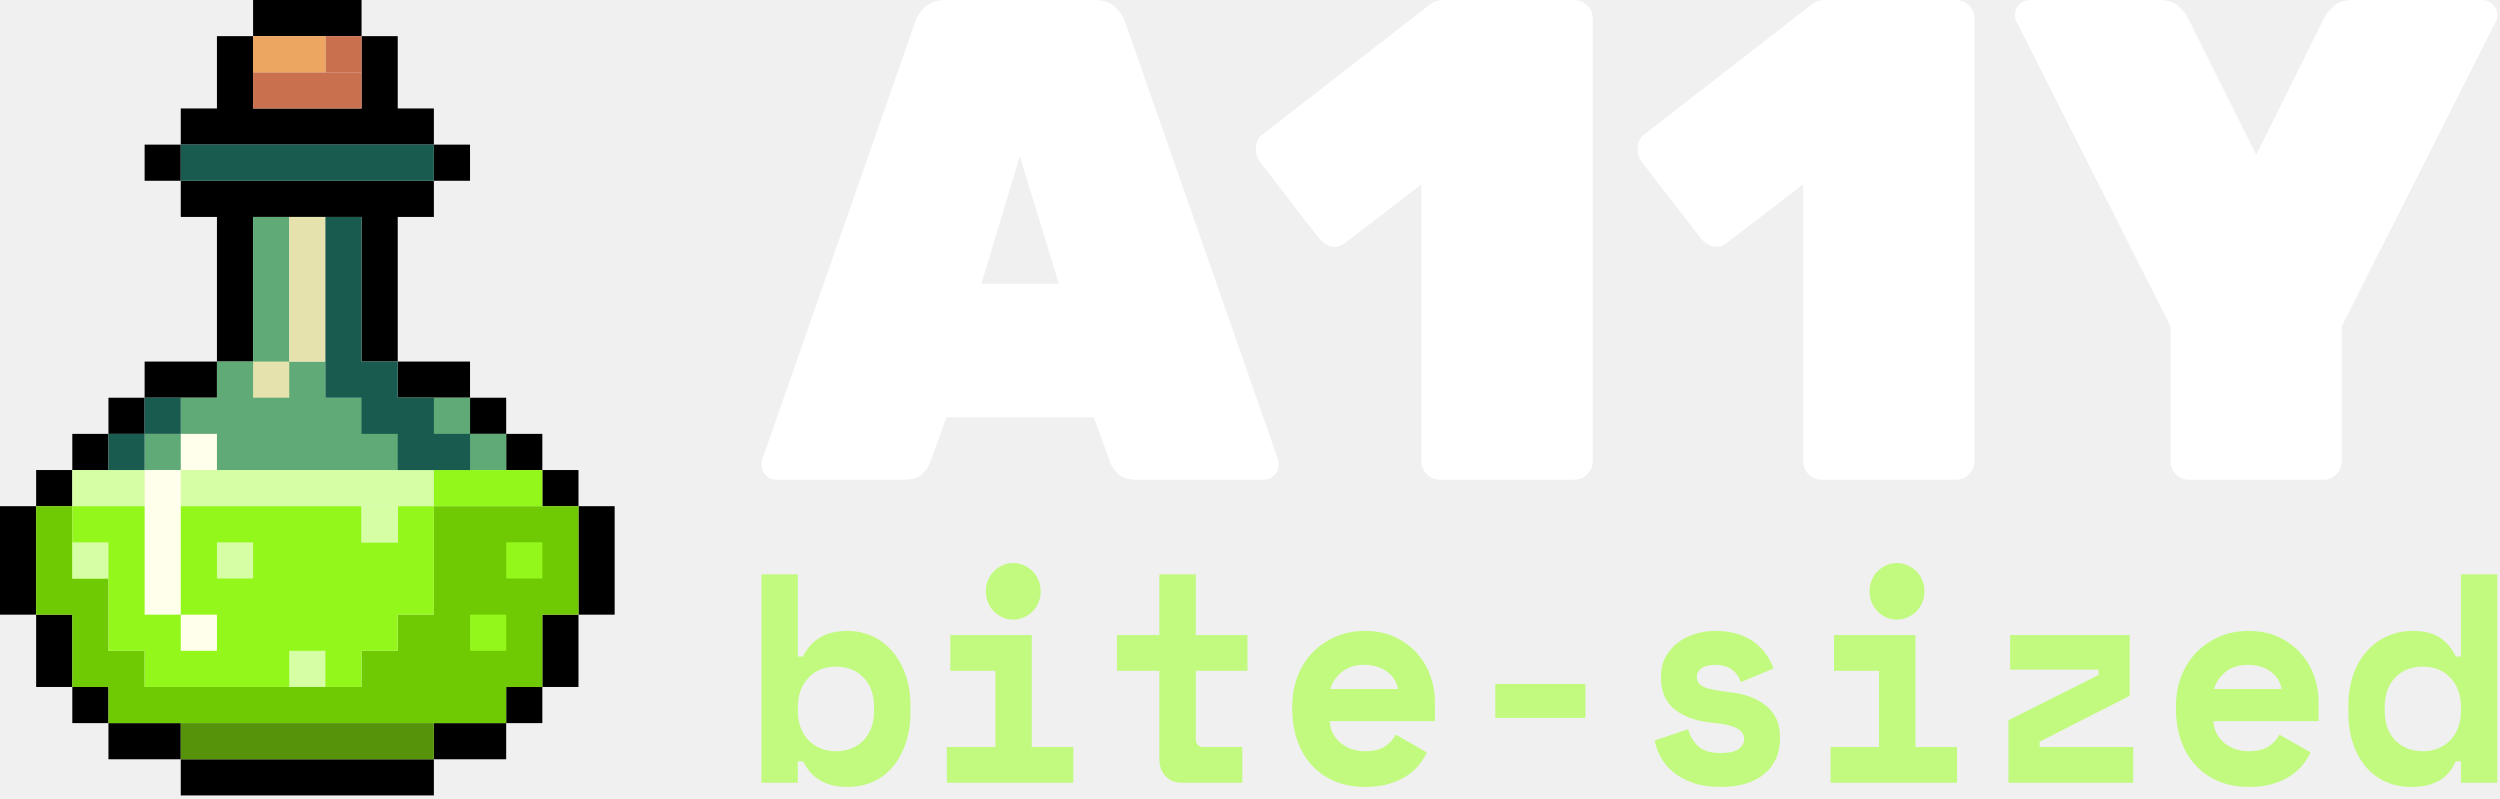
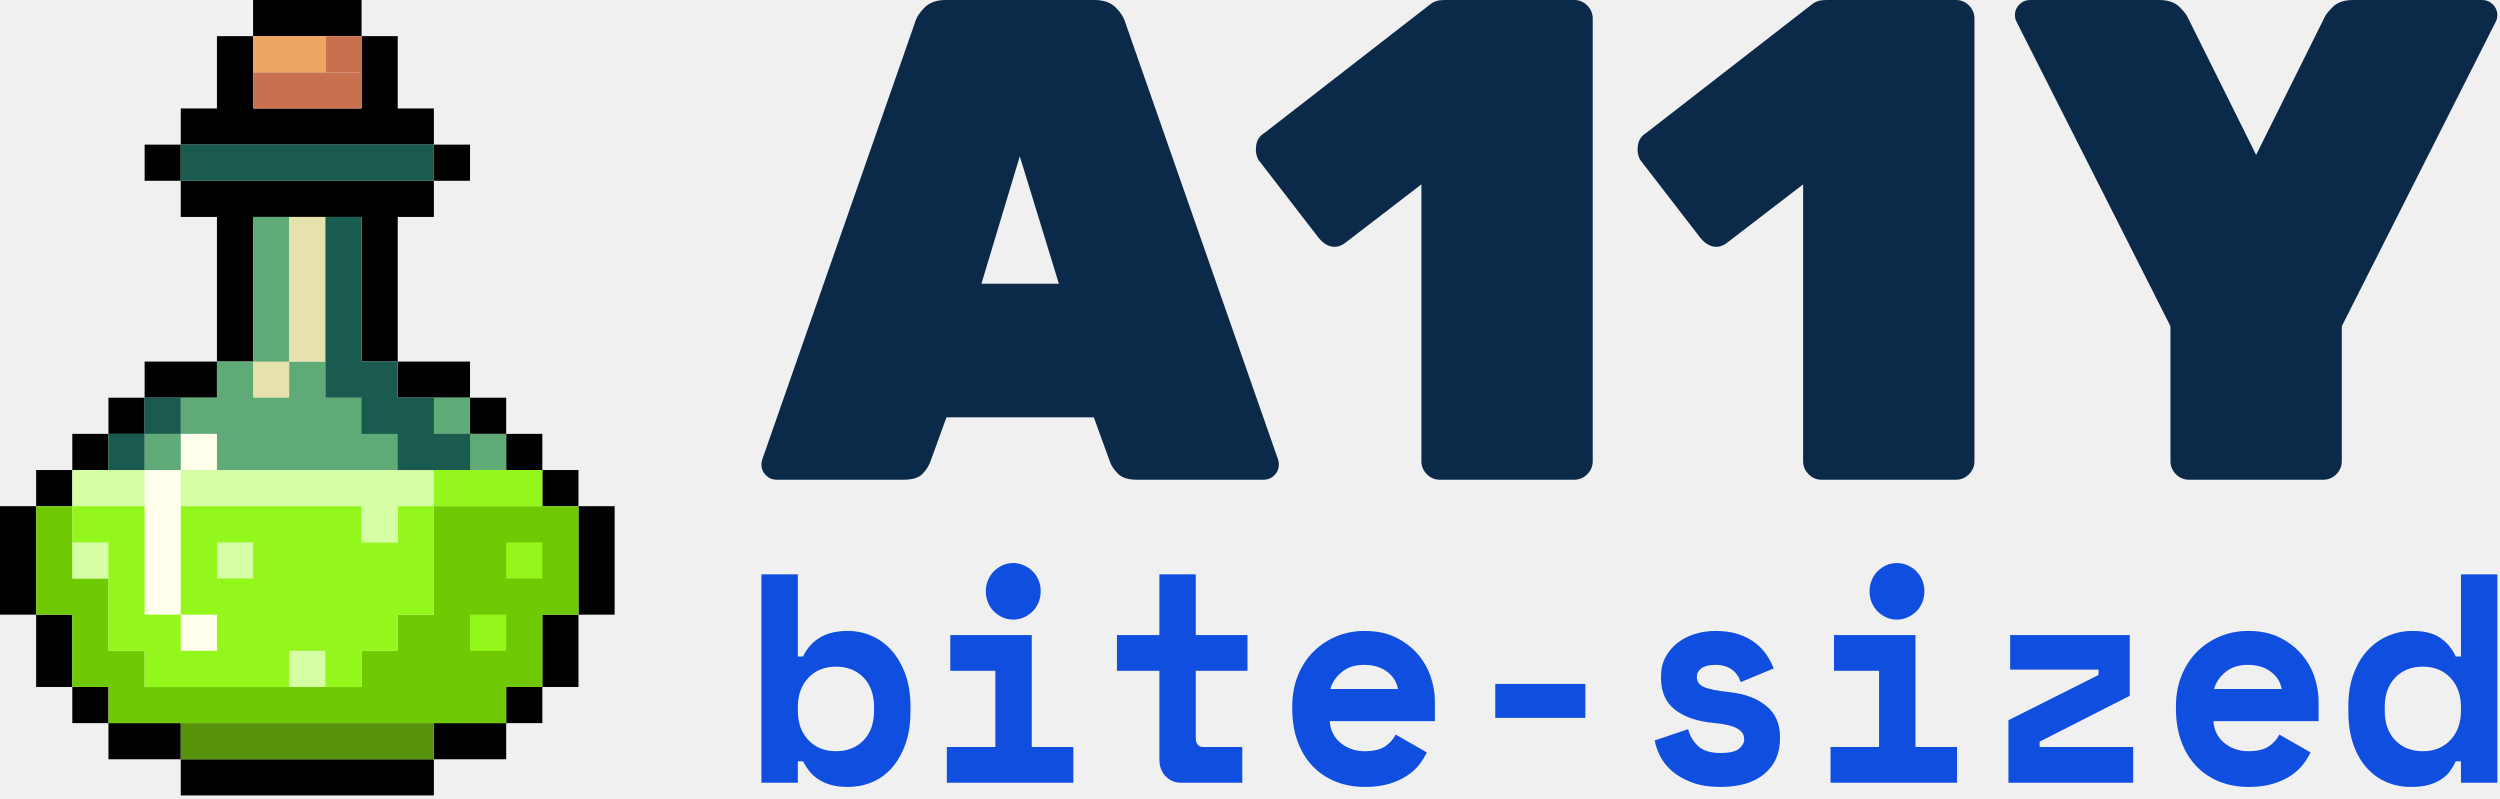
<svg xmlns="http://www.w3.org/2000/svg" width="100%" height="100%" viewBox="0 0 213 68" version="1.1" xml:space="preserve" style="fill-rule:evenodd;clip-rule:evenodd;stroke-linejoin:round;stroke-miterlimit:2;">
  <g id="Logo">
-     <path d="M67.975,66.691l-3.101,0l0,-17.756l3.101,0l0,7.001l0.442,0c0.329,-0.693 0.804,-1.23 1.428,-1.611c0.623,-0.38 1.418,-0.57 2.386,-0.57c0.722,0 1.407,0.143 2.055,0.431c0.648,0.287 1.214,0.706 1.697,1.256c0.484,0.549 0.87,1.221 1.157,2.016c0.287,0.795 0.431,1.7 0.431,2.714l0,0.457c0,1.031 -0.14,1.945 -0.419,2.739c-0.279,0.795 -0.656,1.467 -1.132,2.017c-0.475,0.55 -1.037,0.964 -1.685,1.243c-0.648,0.279 -1.349,0.418 -2.104,0.418c-0.557,0 -1.041,-0.059 -1.451,-0.177c-0.411,-0.118 -0.767,-0.279 -1.071,-0.482c-0.303,-0.203 -0.558,-0.436 -0.763,-0.698c-0.205,-0.262 -0.381,-0.537 -0.529,-0.824l-0.442,0l0,1.826Zm3.247,-2.688c0.968,0 1.751,-0.309 2.35,-0.926c0.599,-0.618 0.898,-1.459 0.898,-2.524l0,-0.305c0,-1.065 -0.299,-1.906 -0.898,-2.524c-0.599,-0.617 -1.382,-0.925 -2.35,-0.925c-0.967,0 -1.751,0.317 -2.349,0.951c-0.599,0.634 -0.898,1.467 -0.898,2.498l0,0.305c0,1.031 0.299,1.864 0.898,2.498c0.598,0.634 1.382,0.952 2.349,0.952Z" style="fill:#c2fa7f;fill-rule:nonzero;" />
-     <path d="M80.671,63.647l4.133,0l0,-6.493l-3.838,0l0,-3.044l6.939,0l0,9.537l3.543,0l0,3.044l-10.777,0l0,-3.044Zm7.996,-13.266c0,0.338 -0.061,0.655 -0.184,0.951c-0.123,0.296 -0.291,0.55 -0.505,0.761c-0.213,0.212 -0.463,0.381 -0.75,0.508c-0.287,0.126 -0.586,0.19 -0.898,0.19c-0.328,-0 -0.632,-0.064 -0.91,-0.19c-0.279,-0.127 -0.525,-0.296 -0.739,-0.508c-0.213,-0.211 -0.381,-0.465 -0.504,-0.761c-0.123,-0.296 -0.185,-0.613 -0.185,-0.951c0,-0.338 0.062,-0.655 0.185,-0.951c0.123,-0.296 0.291,-0.55 0.504,-0.761c0.214,-0.212 0.46,-0.381 0.739,-0.508c0.278,-0.126 0.582,-0.19 0.91,-0.19c0.312,-0 0.611,0.064 0.898,0.19c0.287,0.127 0.537,0.296 0.75,0.508c0.214,0.211 0.382,0.465 0.505,0.761c0.123,0.296 0.184,0.613 0.184,0.951Z" style="fill:#c2fa7f;fill-rule:nonzero;" />
-     <path d="M95.163,54.11l3.617,0l0,-5.175l3.1,0l0,5.175l4.405,0l0,3.044l-4.405,0l0,5.732c0,0.508 0.222,0.761 0.665,0.761l3.297,0l0,3.044l-5.167,0c-0.558,0 -1.013,-0.186 -1.366,-0.558c-0.353,-0.372 -0.529,-0.845 -0.529,-1.42l0,-7.559l-3.617,0l0,-3.044Z" style="fill:#c2fa7f;fill-rule:nonzero;" />
-     <path d="M113.297,61.441c0.016,0.372 0.102,0.714 0.258,1.027c0.156,0.313 0.369,0.583 0.64,0.812c0.271,0.228 0.582,0.405 0.935,0.532c0.353,0.127 0.726,0.191 1.12,0.191c0.771,0 1.361,-0.14 1.771,-0.419c0.41,-0.279 0.705,-0.613 0.886,-1.002l2.657,1.522c-0.147,0.321 -0.352,0.655 -0.615,1.002c-0.262,0.347 -0.603,0.664 -1.021,0.951c-0.418,0.288 -0.927,0.524 -1.525,0.71c-0.599,0.186 -1.3,0.279 -2.104,0.279c-0.919,0 -1.755,-0.152 -2.51,-0.456c-0.754,-0.305 -1.407,-0.744 -1.956,-1.319c-0.55,-0.575 -0.976,-1.277 -1.279,-2.106c-0.304,-0.828 -0.456,-1.767 -0.456,-2.815l0,-0.152c0,-0.964 0.16,-1.844 0.48,-2.638c0.32,-0.795 0.759,-1.472 1.316,-2.03c0.558,-0.558 1.21,-0.993 1.957,-1.306c0.746,-0.313 1.546,-0.469 2.399,-0.469c1.049,0 1.952,0.19 2.706,0.57c0.755,0.381 1.378,0.863 1.87,1.446c0.492,0.584 0.853,1.226 1.083,1.928c0.229,0.702 0.344,1.383 0.344,2.042l0,1.7l-8.956,0Zm2.928,-4.795c-0.787,0 -1.427,0.208 -1.919,0.622c-0.492,0.414 -0.812,0.892 -0.96,1.433l5.758,0c-0.099,-0.592 -0.406,-1.082 -0.923,-1.471c-0.517,-0.389 -1.169,-0.584 -1.956,-0.584Z" style="fill:#c2fa7f;fill-rule:nonzero;" />
-     <rect x="127.396" y="58.27" width="7.677" height="2.892" style="fill:#c2fa7f;" />
-     <path d="M144.57,57.661c0,0.406 0.205,0.698 0.615,0.875c0.41,0.178 1.156,0.326 2.239,0.444c1.247,0.135 2.264,0.52 3.051,1.154c0.787,0.634 1.181,1.518 1.181,2.651l0,0.152c0,1.252 -0.443,2.249 -1.328,2.993c-0.886,0.744 -2.133,1.116 -3.74,1.116c-0.952,-0 -1.764,-0.126 -2.436,-0.38c-0.673,-0.254 -1.231,-0.571 -1.673,-0.951c-0.443,-0.381 -0.784,-0.804 -1.022,-1.269c-0.237,-0.465 -0.397,-0.917 -0.479,-1.357l2.854,-0.964c0.131,0.542 0.406,1.015 0.824,1.421c0.418,0.406 1.062,0.609 1.932,0.609c0.771,-0 1.3,-0.123 1.587,-0.368c0.287,-0.245 0.43,-0.512 0.43,-0.799c0,-0.169 -0.037,-0.326 -0.111,-0.469c-0.073,-0.144 -0.209,-0.279 -0.406,-0.406c-0.196,-0.127 -0.463,-0.233 -0.799,-0.317c-0.336,-0.085 -0.759,-0.153 -1.267,-0.203c-1.378,-0.119 -2.473,-0.486 -3.285,-1.104c-0.812,-0.617 -1.218,-1.526 -1.218,-2.727l0,-0.152c0,-0.625 0.131,-1.175 0.394,-1.648c0.262,-0.474 0.607,-0.876 1.033,-1.205c0.426,-0.33 0.919,-0.58 1.476,-0.749c0.558,-0.169 1.132,-0.253 1.723,-0.253c0.771,-0 1.439,0.097 2.005,0.291c0.566,0.195 1.046,0.449 1.439,0.761c0.394,0.313 0.714,0.66 0.96,1.04c0.246,0.381 0.435,0.749 0.566,1.104l-2.805,1.167c-0.148,-0.457 -0.402,-0.816 -0.763,-1.078c-0.361,-0.263 -0.828,-0.394 -1.402,-0.394c-0.525,-0 -0.919,0.098 -1.181,0.292c-0.263,0.195 -0.394,0.436 -0.394,0.723Z" style="fill:#c2fa7f;fill-rule:nonzero;" />
-     <path d="M155.962,63.647l4.134,0l0,-6.493l-3.839,0l0,-3.044l6.939,0l0,9.537l3.543,0l0,3.044l-10.777,0l0,-3.044Zm7.997,-13.266c0,0.338 -0.062,0.655 -0.185,0.951c-0.123,0.296 -0.291,0.55 -0.504,0.761c-0.214,0.212 -0.464,0.381 -0.751,0.508c-0.287,0.126 -0.586,0.19 -0.898,0.19c-0.328,-0 -0.631,-0.064 -0.91,-0.19c-0.279,-0.127 -0.525,-0.296 -0.738,-0.508c-0.214,-0.211 -0.382,-0.465 -0.505,-0.761c-0.123,-0.296 -0.184,-0.613 -0.184,-0.951c0,-0.338 0.061,-0.655 0.184,-0.951c0.123,-0.296 0.291,-0.55 0.505,-0.761c0.213,-0.212 0.459,-0.381 0.738,-0.508c0.279,-0.126 0.582,-0.19 0.91,-0.19c0.312,-0 0.611,0.064 0.898,0.19c0.287,0.127 0.537,0.296 0.751,0.508c0.213,0.211 0.381,0.465 0.504,0.761c0.123,0.296 0.185,0.613 0.185,0.951Z" style="fill:#c2fa7f;fill-rule:nonzero;" />
-     <path d="M181.748,63.647l0,3.044l-10.629,0l0,-5.327l7.676,-3.855l0,-0.457l-7.529,0l0,-2.942l10.187,0l0,5.174l-7.677,3.907l0,0.456l7.972,0Z" style="fill:#c2fa7f;fill-rule:nonzero;" />
-     <path d="M188.588,61.441c0.017,0.372 0.103,0.714 0.259,1.027c0.155,0.313 0.369,0.583 0.639,0.812c0.271,0.228 0.583,0.405 0.935,0.532c0.353,0.127 0.726,0.191 1.12,0.191c0.771,0 1.361,-0.14 1.771,-0.419c0.411,-0.279 0.706,-0.613 0.886,-1.002l2.658,1.522c-0.148,0.321 -0.353,0.655 -0.616,1.002c-0.262,0.347 -0.602,0.664 -1.021,0.951c-0.418,0.288 -0.926,0.524 -1.525,0.71c-0.599,0.186 -1.3,0.279 -2.104,0.279c-0.918,0 -1.755,-0.152 -2.51,-0.456c-0.754,-0.305 -1.406,-0.744 -1.956,-1.319c-0.549,-0.575 -0.976,-1.277 -1.279,-2.106c-0.304,-0.828 -0.455,-1.767 -0.455,-2.815l0,-0.152c0,-0.964 0.16,-1.844 0.479,-2.638c0.32,-0.795 0.759,-1.472 1.317,-2.03c0.558,-0.558 1.21,-0.993 1.956,-1.306c0.746,-0.313 1.546,-0.469 2.399,-0.469c1.05,0 1.952,0.19 2.706,0.57c0.755,0.381 1.378,0.863 1.87,1.446c0.493,0.584 0.853,1.226 1.083,1.928c0.23,0.702 0.345,1.383 0.345,2.042l0,1.7l-8.957,0Zm2.928,-4.795c-0.787,0 -1.427,0.208 -1.919,0.622c-0.492,0.414 -0.812,0.892 -0.96,1.433l5.758,0c-0.098,-0.592 -0.406,-1.082 -0.923,-1.471c-0.516,-0.389 -1.168,-0.584 -1.956,-0.584Z" style="fill:#c2fa7f;fill-rule:nonzero;" />
-     <path d="M209.675,64.865l-0.443,0c-0.131,0.287 -0.291,0.562 -0.48,0.824c-0.189,0.262 -0.435,0.495 -0.738,0.698c-0.304,0.203 -0.664,0.364 -1.083,0.482c-0.418,0.118 -0.922,0.177 -1.513,0.177c-0.754,0 -1.456,-0.139 -2.104,-0.418c-0.648,-0.279 -1.213,-0.693 -1.697,-1.243c-0.484,-0.55 -0.862,-1.222 -1.132,-2.017c-0.271,-0.794 -0.406,-1.708 -0.406,-2.739l0,-0.457c0,-1.014 0.143,-1.919 0.43,-2.714c0.287,-0.795 0.681,-1.467 1.181,-2.016c0.501,-0.55 1.083,-0.969 1.747,-1.256c0.665,-0.288 1.366,-0.431 2.104,-0.431c0.984,0 1.763,0.19 2.338,0.57c0.574,0.381 1.025,0.918 1.353,1.611l0.443,0l0,-7.001l3.1,0l0,17.756l-3.1,0l0,-1.826Zm-3.248,-0.862c0.968,-0 1.751,-0.318 2.35,-0.952c0.598,-0.634 0.898,-1.467 0.898,-2.498l-0,-0.305c-0,-1.031 -0.3,-1.864 -0.898,-2.498c-0.599,-0.634 -1.382,-0.951 -2.35,-0.951c-0.968,-0 -1.751,0.308 -2.35,0.925c-0.599,0.618 -0.898,1.459 -0.898,2.524l-0,0.305c-0,1.065 0.299,1.906 0.898,2.524c0.599,0.617 1.382,0.926 2.35,0.926Z" style="fill:#c2fa7f;fill-rule:nonzero;" />
-     <path d="M66.159,40.873c-0.35,0 -0.652,-0.127 -0.905,-0.38c-0.253,-0.253 -0.38,-0.555 -0.38,-0.905c0,-0.156 0.02,-0.292 0.059,-0.409l13.021,-37.252c0.116,-0.428 0.389,-0.857 0.817,-1.285c0.428,-0.428 1.032,-0.642 1.81,-0.642l12.671,0c0.778,0 1.382,0.214 1.81,0.642c0.428,0.428 0.7,0.857 0.817,1.285l13.021,37.252c0.039,0.117 0.058,0.253 0.058,0.409c0,0.35 -0.126,0.652 -0.379,0.905c-0.253,0.253 -0.555,0.38 -0.905,0.38l-10.802,0c-0.74,0 -1.275,-0.166 -1.606,-0.497c-0.331,-0.331 -0.555,-0.652 -0.671,-0.963l-1.402,-3.854l-12.554,0l-1.401,3.854c-0.117,0.311 -0.331,0.632 -0.642,0.963c-0.312,0.331 -0.857,0.497 -1.635,0.497l-10.802,0Zm17.458,-16.7l6.598,0l-3.328,-10.86l-3.27,10.86Z" style="fill:#fff;fill-rule:nonzero;" />
-     <path d="M122.68,40.873c-0.428,0 -0.798,-0.156 -1.109,-0.467c-0.312,-0.312 -0.468,-0.682 -0.468,-1.11l0,-23.589l-6.539,5.021c-0.389,0.273 -0.779,0.36 -1.168,0.263c-0.389,-0.097 -0.74,-0.341 -1.051,-0.73l-5.138,-6.656c-0.195,-0.39 -0.253,-0.808 -0.175,-1.256c0.077,-0.447 0.311,-0.788 0.7,-1.021l14.072,-10.919c0.195,-0.156 0.389,-0.263 0.584,-0.321c0.195,-0.059 0.428,-0.088 0.701,-0.088l11.035,0c0.428,0 0.798,0.156 1.11,0.467c0.311,0.312 0.467,0.681 0.467,1.11l0,37.719c0,0.428 -0.156,0.798 -0.467,1.11c-0.312,0.311 -0.682,0.467 -1.11,0.467l-11.444,0Z" style="fill:#fff;fill-rule:nonzero;" />
-     <path d="M155.203,40.873c-0.428,0 -0.798,-0.156 -1.109,-0.467c-0.312,-0.312 -0.468,-0.682 -0.468,-1.11l0,-23.589l-6.539,5.021c-0.389,0.273 -0.779,0.36 -1.168,0.263c-0.389,-0.097 -0.74,-0.341 -1.051,-0.73l-5.138,-6.656c-0.195,-0.39 -0.253,-0.808 -0.175,-1.256c0.077,-0.447 0.311,-0.788 0.7,-1.021l14.072,-10.919c0.195,-0.156 0.389,-0.263 0.584,-0.321c0.195,-0.059 0.428,-0.088 0.701,-0.088l11.035,0c0.428,0 0.798,0.156 1.11,0.467c0.311,0.312 0.467,0.681 0.467,1.11l0,37.719c0,0.428 -0.156,0.798 -0.467,1.11c-0.312,0.311 -0.682,0.467 -1.11,0.467l-11.444,0Z" style="fill:#fff;fill-rule:nonzero;" />
-     <path d="M186.5,40.873c-0.428,0 -0.798,-0.156 -1.11,-0.467c-0.311,-0.312 -0.467,-0.682 -0.467,-1.11l0,-11.503l-13.137,-25.983c-0.039,-0.078 -0.069,-0.165 -0.088,-0.263c-0.019,-0.097 -0.029,-0.185 -0.029,-0.262c0,-0.351 0.126,-0.652 0.379,-0.905c0.253,-0.253 0.555,-0.38 0.905,-0.38l10.978,0c0.778,0 1.362,0.195 1.751,0.584c0.39,0.389 0.623,0.681 0.701,0.876l5.839,11.736l5.839,-11.736c0.078,-0.195 0.311,-0.487 0.701,-0.876c0.389,-0.389 0.973,-0.584 1.751,-0.584l10.977,0c0.351,0 0.652,0.127 0.905,0.38c0.253,0.253 0.38,0.554 0.38,0.905c0,0.077 -0.01,0.165 -0.029,0.262c-0.02,0.098 -0.049,0.185 -0.088,0.263l-13.137,25.983l0,11.503c0,0.428 -0.156,0.798 -0.468,1.11c-0.311,0.311 -0.681,0.467 -1.109,0.467l-11.444,0Z" style="fill:#fff;fill-rule:nonzero;" />
+     <path d="M67.975,66.691l-3.101,0l0,-17.756l3.101,0l0,7.001l0.442,0c0.329,-0.693 0.804,-1.23 1.428,-1.611c0.623,-0.38 1.418,-0.57 2.386,-0.57c0.722,0 1.407,0.143 2.055,0.431c0.648,0.287 1.214,0.706 1.697,1.256c0.484,0.549 0.87,1.221 1.157,2.016c0.287,0.795 0.431,1.7 0.431,2.714l0,0.457c0,1.031 -0.14,1.945 -0.419,2.739c-0.279,0.795 -0.656,1.467 -1.132,2.017c-0.475,0.55 -1.037,0.964 -1.685,1.243c-0.648,0.279 -1.349,0.418 -2.104,0.418c-0.557,0 -1.041,-0.059 -1.451,-0.177c-0.411,-0.118 -0.767,-0.279 -1.071,-0.482c-0.303,-0.203 -0.558,-0.436 -0.763,-0.698c-0.205,-0.262 -0.381,-0.537 -0.529,-0.824l-0.442,0l0,1.826Zm76.595,-9.03c0,0.406 0.205,0.698 0.615,0.875c0.41,0.178 1.156,0.326 2.239,0.444c1.247,0.135 2.264,0.52 3.051,1.154c0.787,0.634 1.181,1.518 1.181,2.651l0,0.152c0,1.252 -0.443,2.249 -1.328,2.993c-0.886,0.744 -2.133,1.116 -3.74,1.116c-0.952,0 -1.764,-0.126 -2.436,-0.38c-0.673,-0.254 -1.231,-0.571 -1.673,-0.951c-0.443,-0.381 -0.784,-0.804 -1.022,-1.269c-0.237,-0.465 -0.397,-0.917 -0.479,-1.357l2.854,-0.964c0.131,0.542 0.406,1.015 0.824,1.421c0.418,0.406 1.062,0.609 1.932,0.609c0.771,0 1.3,-0.123 1.587,-0.368c0.287,-0.245 0.43,-0.512 0.43,-0.799c0,-0.169 -0.037,-0.326 -0.111,-0.469c-0.073,-0.144 -0.209,-0.279 -0.406,-0.406c-0.196,-0.127 -0.463,-0.233 -0.799,-0.317c-0.336,-0.085 -0.759,-0.153 -1.267,-0.203c-1.378,-0.119 -2.473,-0.486 -3.285,-1.104c-0.812,-0.617 -1.218,-1.526 -1.218,-2.727l0,-0.152c0,-0.625 0.131,-1.175 0.394,-1.648c0.262,-0.474 0.607,-0.876 1.033,-1.205c0.426,-0.33 0.919,-0.58 1.476,-0.749c0.558,-0.169 1.132,-0.253 1.723,-0.253c0.771,0 1.439,0.097 2.005,0.291c0.566,0.195 1.046,0.449 1.439,0.761c0.394,0.313 0.714,0.66 0.96,1.04c0.246,0.381 0.435,0.749 0.566,1.104l-2.805,1.167c-0.148,-0.457 -0.402,-0.816 -0.763,-1.078c-0.361,-0.263 -0.828,-0.394 -1.402,-0.394c-0.525,0 -0.919,0.098 -1.181,0.292c-0.263,0.195 -0.394,0.436 -0.394,0.723Zm65.105,7.204l-0.443,0c-0.131,0.287 -0.291,0.562 -0.48,0.824c-0.189,0.262 -0.435,0.495 -0.738,0.698c-0.304,0.203 -0.664,0.364 -1.083,0.482c-0.418,0.118 -0.922,0.177 -1.513,0.177c-0.754,0 -1.456,-0.139 -2.104,-0.418c-0.648,-0.279 -1.213,-0.693 -1.697,-1.243c-0.484,-0.55 -0.862,-1.222 -1.132,-2.017c-0.271,-0.794 -0.406,-1.708 -0.406,-2.739l0,-0.457c0,-1.014 0.143,-1.919 0.43,-2.714c0.287,-0.795 0.681,-1.467 1.181,-2.016c0.501,-0.55 1.083,-0.969 1.747,-1.256c0.665,-0.288 1.366,-0.431 2.104,-0.431c0.984,0 1.763,0.19 2.338,0.57c0.574,0.381 1.025,0.918 1.353,1.611l0.443,0l0,-7.001l3.1,0l0,17.756l-3.1,0l0,-1.826Zm-96.378,-3.424c0.016,0.372 0.102,0.714 0.258,1.027c0.156,0.313 0.369,0.583 0.64,0.812c0.271,0.228 0.582,0.405 0.935,0.532c0.353,0.127 0.726,0.191 1.12,0.191c0.771,-0 1.361,-0.14 1.771,-0.419c0.41,-0.279 0.705,-0.613 0.886,-1.002l2.657,1.522c-0.147,0.321 -0.352,0.655 -0.615,1.002c-0.262,0.347 -0.603,0.664 -1.021,0.951c-0.418,0.288 -0.927,0.524 -1.525,0.71c-0.599,0.186 -1.3,0.279 -2.104,0.279c-0.919,-0 -1.755,-0.152 -2.51,-0.456c-0.754,-0.305 -1.407,-0.744 -1.956,-1.319c-0.55,-0.575 -0.976,-1.277 -1.279,-2.106c-0.304,-0.828 -0.456,-1.767 -0.456,-2.815l-0,-0.152c-0,-0.964 0.16,-1.844 0.48,-2.638c0.32,-0.795 0.759,-1.472 1.316,-2.03c0.558,-0.558 1.21,-0.993 1.957,-1.306c0.746,-0.313 1.546,-0.469 2.399,-0.469c1.049,-0 1.952,0.19 2.706,0.57c0.755,0.381 1.378,0.863 1.87,1.446c0.492,0.584 0.853,1.226 1.083,1.928c0.229,0.702 0.344,1.383 0.344,2.042l-0,1.7l-8.956,-0Zm75.291,-0c0.017,0.372 0.103,0.714 0.259,1.027c0.155,0.313 0.369,0.583 0.639,0.812c0.271,0.228 0.583,0.405 0.935,0.532c0.353,0.127 0.726,0.191 1.12,0.191c0.771,0 1.361,-0.14 1.771,-0.419c0.411,-0.279 0.706,-0.613 0.886,-1.002l2.658,1.522c-0.148,0.321 -0.353,0.655 -0.616,1.002c-0.262,0.347 -0.602,0.664 -1.021,0.951c-0.418,0.288 -0.926,0.524 -1.525,0.71c-0.599,0.186 -1.3,0.279 -2.104,0.279c-0.918,0 -1.755,-0.152 -2.51,-0.456c-0.754,-0.305 -1.406,-0.744 -1.956,-1.319c-0.549,-0.575 -0.976,-1.277 -1.279,-2.106c-0.304,-0.828 -0.455,-1.767 -0.455,-2.815l-0,-0.152c-0,-0.964 0.16,-1.844 0.479,-2.638c0.32,-0.795 0.759,-1.472 1.317,-2.03c0.558,-0.558 1.21,-0.993 1.956,-1.306c0.746,-0.313 1.546,-0.469 2.399,-0.469c1.05,0 1.952,0.19 2.706,0.57c0.755,0.381 1.378,0.863 1.87,1.446c0.493,0.584 0.853,1.226 1.083,1.928c0.23,0.702 0.345,1.383 0.345,2.042l-0,1.7l-8.957,0Zm-6.84,2.206l0,3.044l-10.629,0l0,-5.327l7.676,-3.855l0,-0.457l-7.529,0l0,-2.942l10.187,0l0,5.174l-7.677,3.907l0,0.456l7.972,0Zm-86.585,-9.537l3.617,0l-0,-5.175l3.1,0l-0,5.175l4.405,0l-0,3.044l-4.405,0l-0,5.732c-0,0.508 0.222,0.761 0.665,0.761l3.297,0l-0,3.044l-5.167,0c-0.558,0 -1.013,-0.186 -1.366,-0.558c-0.353,-0.372 -0.529,-0.845 -0.529,-1.42l-0,-7.559l-3.617,0l-0,-3.044Zm-14.492,9.537l4.133,0l0,-6.493l-3.838,0l0,-3.044l6.939,0l0,9.537l3.543,0l0,3.044l-10.777,0l0,-3.044Zm75.291,0l4.134,0l0,-6.493l-3.839,0l0,-3.044l6.939,0l0,9.537l3.543,0l0,3.044l-10.777,0l0,-3.044Zm-84.74,0.356c0.968,0 1.751,-0.309 2.35,-0.926c0.599,-0.618 0.898,-1.459 0.898,-2.524l0,-0.305c0,-1.065 -0.299,-1.906 -0.898,-2.524c-0.599,-0.617 -1.382,-0.925 -2.35,-0.925c-0.967,0 -1.751,0.317 -2.349,0.951c-0.599,0.634 -0.898,1.467 -0.898,2.498l0,0.305c0,1.031 0.299,1.864 0.898,2.498c0.598,0.634 1.382,0.952 2.349,0.952Zm135.205,0c0.968,0 1.751,-0.318 2.35,-0.952c0.598,-0.634 0.898,-1.467 0.898,-2.498l0,-0.305c0,-1.031 -0.3,-1.864 -0.898,-2.498c-0.599,-0.634 -1.382,-0.951 -2.35,-0.951c-0.968,0 -1.751,0.308 -2.35,0.925c-0.599,0.618 -0.898,1.459 -0.898,2.524l0,0.305c0,1.065 0.299,1.906 0.898,2.524c0.599,0.617 1.382,0.926 2.35,0.926Zm-71.354,-5.733l-7.677,0l-0,2.892l7.677,0l-0,-2.892Zm-18.848,-1.624c-0.787,0 -1.427,0.208 -1.919,0.622c-0.492,0.414 -0.812,0.892 -0.96,1.433l5.758,0c-0.099,-0.592 -0.406,-1.082 -0.923,-1.471c-0.517,-0.389 -1.169,-0.584 -1.956,-0.584Zm75.291,0c-0.787,0 -1.427,0.208 -1.919,0.622c-0.492,0.414 -0.812,0.892 -0.96,1.433l5.758,0c-0.098,-0.592 -0.406,-1.082 -0.923,-1.471c-0.516,-0.389 -1.168,-0.584 -1.956,-0.584Zm-102.849,-6.265c-0,0.338 -0.061,0.655 -0.184,0.951c-0.123,0.296 -0.291,0.55 -0.505,0.761c-0.213,0.212 -0.463,0.381 -0.75,0.508c-0.287,0.126 -0.586,0.19 -0.898,0.19c-0.328,0 -0.632,-0.064 -0.91,-0.19c-0.279,-0.127 -0.525,-0.296 -0.739,-0.508c-0.213,-0.211 -0.381,-0.465 -0.504,-0.761c-0.123,-0.296 -0.185,-0.613 -0.185,-0.951c-0,-0.338 0.062,-0.655 0.185,-0.951c0.123,-0.296 0.291,-0.55 0.504,-0.761c0.214,-0.212 0.46,-0.381 0.739,-0.508c0.278,-0.126 0.582,-0.19 0.91,-0.19c0.312,0 0.611,0.064 0.898,0.19c0.287,0.127 0.537,0.296 0.75,0.508c0.214,0.211 0.382,0.465 0.505,0.761c0.123,0.296 0.184,0.613 0.184,0.951Zm75.292,0c0,0.338 -0.062,0.655 -0.185,0.951c-0.123,0.296 -0.291,0.55 -0.504,0.761c-0.214,0.212 -0.464,0.381 -0.751,0.508c-0.287,0.126 -0.586,0.19 -0.898,0.19c-0.328,0 -0.631,-0.064 -0.91,-0.19c-0.279,-0.127 -0.525,-0.296 -0.738,-0.508c-0.214,-0.211 -0.382,-0.465 -0.505,-0.761c-0.123,-0.296 -0.184,-0.613 -0.184,-0.951c0,-0.338 0.061,-0.655 0.184,-0.951c0.123,-0.296 0.291,-0.55 0.505,-0.761c0.213,-0.212 0.459,-0.381 0.738,-0.508c0.279,-0.126 0.582,-0.19 0.91,-0.19c0.312,0 0.611,0.064 0.898,0.19c0.287,0.127 0.537,0.296 0.751,0.508c0.213,0.211 0.381,0.465 0.504,0.761c0.123,0.296 0.185,0.613 0.185,0.951Z" style="fill:#104ee0;fill-rule:nonzero;" />
+     <path d="M66.159,40.873c-0.35,0 -0.652,-0.127 -0.905,-0.38c-0.253,-0.253 -0.38,-0.555 -0.38,-0.905c0,-0.156 0.02,-0.292 0.059,-0.409l13.021,-37.252c0.116,-0.428 0.389,-0.857 0.817,-1.285c0.428,-0.428 1.032,-0.642 1.81,-0.642l12.671,0c0.778,0 1.382,0.214 1.81,0.642c0.428,0.428 0.7,0.857 0.817,1.285l13.021,37.252c0.039,0.117 0.058,0.253 0.058,0.409c0,0.35 -0.126,0.652 -0.379,0.905c-0.253,0.253 -0.555,0.38 -0.905,0.38l-10.802,0c-0.74,0 -1.275,-0.166 -1.606,-0.497c-0.331,-0.331 -0.555,-0.652 -0.671,-0.963l-1.402,-3.854l-12.554,0l-1.401,3.854c-0.117,0.311 -0.331,0.632 -0.642,0.963c-0.312,0.331 -0.857,0.497 -1.635,0.497l-10.802,0Zm17.458,-16.7l6.598,0l-3.328,-10.86l-3.27,10.86Z" style="fill:#0b2a49;fill-rule:nonzero;" />
+     <path d="M122.68,40.873c-0.428,0 -0.798,-0.156 -1.109,-0.467c-0.312,-0.312 -0.468,-0.682 -0.468,-1.11l0,-23.589l-6.539,5.021c-0.389,0.273 -0.779,0.36 -1.168,0.263c-0.389,-0.097 -0.74,-0.341 -1.051,-0.73l-5.138,-6.656c-0.195,-0.39 -0.253,-0.808 -0.175,-1.256c0.077,-0.447 0.311,-0.788 0.7,-1.021l14.072,-10.919c0.195,-0.156 0.389,-0.263 0.584,-0.321c0.195,-0.059 0.428,-0.088 0.701,-0.088l11.035,0c0.428,0 0.798,0.156 1.11,0.467c0.311,0.312 0.467,0.681 0.467,1.11l0,37.719c0,0.428 -0.156,0.798 -0.467,1.11c-0.312,0.311 -0.682,0.467 -1.11,0.467l-11.444,0Z" style="fill:#0b2a49;fill-rule:nonzero;" />
+     <path d="M155.203,40.873c-0.428,0 -0.798,-0.156 -1.109,-0.467c-0.312,-0.312 -0.468,-0.682 -0.468,-1.11l0,-23.589l-6.539,5.021c-0.389,0.273 -0.779,0.36 -1.168,0.263c-0.389,-0.097 -0.74,-0.341 -1.051,-0.73l-5.138,-6.656c-0.195,-0.39 -0.253,-0.808 -0.175,-1.256c0.077,-0.447 0.311,-0.788 0.7,-1.021l14.072,-10.919c0.195,-0.156 0.389,-0.263 0.584,-0.321c0.195,-0.059 0.428,-0.088 0.701,-0.088l11.035,0c0.428,0 0.798,0.156 1.11,0.467c0.311,0.312 0.467,0.681 0.467,1.11l0,37.719c0,0.428 -0.156,0.798 -0.467,1.11c-0.312,0.311 -0.682,0.467 -1.11,0.467l-11.444,0Z" style="fill:#0b2a49;fill-rule:nonzero;" />
+     <path d="M186.5,40.873c-0.428,0 -0.798,-0.156 -1.11,-0.467c-0.311,-0.312 -0.467,-0.682 -0.467,-1.11l0,-11.503l-13.137,-25.983c-0.039,-0.078 -0.069,-0.165 -0.088,-0.263c-0.019,-0.097 -0.029,-0.185 -0.029,-0.262c0,-0.351 0.126,-0.652 0.379,-0.905c0.253,-0.253 0.555,-0.38 0.905,-0.38l10.978,0c0.778,0 1.362,0.195 1.751,0.584c0.39,0.389 0.623,0.681 0.701,0.876l5.839,11.736l5.839,-11.736c0.078,-0.195 0.311,-0.487 0.701,-0.876c0.389,-0.389 0.973,-0.584 1.751,-0.584l10.977,0c0.351,0 0.652,0.127 0.905,0.38c0.253,0.253 0.38,0.554 0.38,0.905c0,0.077 -0.01,0.165 -0.029,0.262c-0.02,0.098 -0.049,0.185 -0.088,0.263l-13.137,25.983l0,11.503c0,0.428 -0.156,0.798 -0.468,1.11c-0.311,0.311 -0.681,0.467 -1.109,0.467l-11.444,0Z" style="fill:#0b2a49;fill-rule:nonzero;" />
    <g>
-       <path d="M36.966,64.691l-21.564,0l-0,3.08l21.564,0l0,-3.08Zm-21.564,-3.081l-6.161,0l0,3.08l6.161,0l-0,-3.08Zm27.725,0l-6.161,0l0,3.08l6.161,0l0,-3.08Zm3.08,-3.08l-3.08,0l0,3.08l3.08,0l0,-3.08Zm-36.966,0l-3.08,0l0,3.08l3.08,0l0,-3.08Zm40.046,-6.161l-3.08,0l0,6.161l3.08,0l0,-6.161Zm-43.127,0l-3.08,0l0,6.161l3.08,0l0,-6.161Zm46.208,-9.241l-3.08,0l0,9.241l3.08,0l0,-9.241Zm-49.288,0l-3.08,0l0,9.241l3.08,0l0,-9.241Zm46.207,-3.081l-3.08,0l0,3.081l3.08,0l0,-3.081Zm-43.127,0l-3.08,0l0,3.081l3.08,0l0,-3.081Zm40.047,-3.081l-3.08,0l0,3.08l3.08,0l0,-3.08Zm-36.966,0l-3.08,0l0,3.08l3.08,0l0,-3.08Zm33.886,-3.08l-3.08,0l0,3.08l3.08,0l0,-3.08Zm-30.806,0l-3.08,0l0,3.08l3.08,0l0,-3.08Zm6.162,-3.081l-6.161,0l0,3.08l6.161,0l0,-3.08Zm21.564,0l-6.161,0l0,3.08l6.161,0l0,-3.08Zm-6.161,-3.08l-3.081,0l0,3.08l3.081,0l0,-3.08Zm-18.484,-9.242l3.081,0l0,12.322l3.08,0l0,-12.322l9.242,0l0,9.241l3.081,0l0,-9.241l3.08,0l0,-3.081l-21.564,0l0,3.081Zm24.644,-6.161l-3.08,0l0,3.08l3.08,0l0,-3.08Zm-24.644,0l-3.08,0l0,3.08l3.08,0l0,-3.08Zm6.161,-9.242l-3.08,0l0,6.161l-3.081,0l0,3.08l21.564,0l0,-3.08l-3.08,0l0,-6.161l-3.081,0l0,6.161l-9.242,0l0,-6.161l9.241,0l0,-3.08l-9.241,0l0,3.08Z" />
+       <path d="M36.966,64.691l-21.564,0l0,3.08l21.564,0l0,-3.08Zm-21.564,-3.081l-6.161,0l0,3.08l6.161,0l0,-3.08Zm27.725,0l-6.161,0l0,3.08l6.161,0l0,-3.08Zm3.08,-3.08l-3.08,0l0,3.08l3.08,0l0,-3.08Zm-36.966,0l-3.08,0l0,3.08l3.08,0l0,-3.08Zm40.046,-6.161l-3.08,0l0,6.161l3.08,0l0,-6.161Zm-43.127,0l-3.08,0l0,6.161l3.08,0l0,-6.161Zm46.208,-9.241l-3.08,0l0,9.241l3.08,0l0,-9.241Zm-49.288,0l-3.08,0l0,9.241l3.08,0l0,-9.241Zm46.207,-3.081l-3.08,0l0,3.081l3.08,0l0,-3.081Zm-43.127,0l-3.08,0l0,3.081l3.08,0l0,-3.081Zm40.047,-3.081l-3.08,0l0,3.08l3.08,0l0,-3.08Zm-36.966,0l-3.08,0l0,3.08l3.08,0l0,-3.08Zm33.886,-3.08l-3.08,0l0,3.08l3.08,0l0,-3.08Zm-30.806,0l-3.08,0l0,3.08l3.08,0l0,-3.08Zm6.162,-3.081l-6.161,0l0,3.08l6.161,0l0,-3.08Zm21.564,-0l-6.161,-0l0,3.08l6.161,0l0,-3.08Zm-6.161,-3.08l-3.081,-0l0,3.08l3.081,-0l0,-3.08Zm-18.484,-9.242l3.081,-0l0,12.322l3.08,-0l0,-12.322l9.242,-0l0,9.241l3.081,-0l0,-9.241l3.08,-0l0,-3.081l-21.564,-0l0,3.081Zm24.644,-6.161l-3.08,-0l0,3.08l3.08,-0l0,-3.08Zm-24.644,-0l-3.08,-0l0,3.08l3.08,-0l0,-3.08Zm6.161,-9.242l-3.08,-0l0,6.161l-3.081,-0l0,3.08l21.564,-0l0,-3.08l-3.08,-0l0,-6.161l-3.081,-0l0,6.161l-9.242,-0l0,-6.161l9.241,-0l0,-3.08l-9.241,-0l0,3.08Z" />
      <rect x="6.161" y="40.047" width="30.805" height="3.081" style="fill:#d5fea5;" />
      <path d="M12.322,58.53l-0,-3.081l-3.081,0l-0,-6.16l-3.08,0l-0,-6.161l-3.081,0l-0,9.241l3.081,0l-0,6.161l3.08,0l-0,3.08l33.886,0l0,-3.08l3.08,0l0,-6.161l3.081,0l0,-9.241l-12.322,0l0,9.241l-3.08,0l0,3.08l-3.081,0l0,3.081l-18.483,0Z" style="fill:#70ca03;fill-rule:nonzero;" />
      <rect x="15.402" y="61.61" width="21.564" height="3.08" style="fill:#56930b;" />
      <path d="M12.322,40.047l30.805,-0l-0,-3.081l-3.08,-0l-0,-3.08l-12.322,-0l-0,-3.081l-3.081,-0l-0,-12.322l-3.081,-0l-0,12.322l-3.08,-0l-0,3.081l-3.081,-0l-0,3.08l15.403,-0l-18.483,-0l-0,3.081Z" style="fill:#5faa77;fill-rule:nonzero;" />
      <rect x="24.644" y="18.483" width="3.081" height="12.322" style="fill:#e6e2ad;" />
      <rect x="21.563" y="30.805" width="3.08" height="3.08" style="fill:#e6e2ad;" />
      <rect x="21.563" y="6.161" width="9.241" height="3.08" style="fill:#c9704f;" />
      <rect x="27.725" y="3.08" width="3.08" height="3.08" style="fill:#c9704f;" />
      <rect x="21.563" y="3.08" width="6.162" height="3.08" style="fill:#eda661;" />
      <path d="M12.322,55.449l-0,3.081l18.483,0l0,-3.081l3.081,0l0,-3.08l3.08,0l0,-9.241l-3.08,0l0,3.08l-3.081,0l0,-3.08l-24.644,0l0,6.161l3.08,0l0,6.16l3.081,0Zm30.805,-3.08l-3.08,0l-0,3.08l3.08,0l-0,-3.08Zm3.08,-6.161l-3.08,0l-0,3.081l3.08,0l-0,-3.081Zm-0,-3.08l-0,-3.081l-9.241,0l-0,3.081l9.241,0Z" style="fill:#94f71c;fill-rule:nonzero;" />
      <rect x="30.805" y="43.128" width="3.081" height="3.08" style="fill:#d5fea5;" />
      <rect x="24.644" y="55.449" width="3.081" height="3.08" style="fill:#d5fea5;" />
      <rect x="18.483" y="46.208" width="3.08" height="3.08" style="fill:#d5fea5;" />
      <rect x="6.161" y="46.208" width="3.08" height="3.08" style="fill:#d5fea5;" />
      <path d="M18.483,52.369l-3.081,0l0,3.08l3.081,0l0,-3.08Zm-6.161,-12.322l0,12.322l3.08,0l0,-12.322l-3.08,0Zm6.161,-3.081l-3.081,0l0,3.081l3.081,0l0,-3.081Z" style="fill:#ffffeb;fill-rule:nonzero;" />
      <path d="M30.805,36.966l3.081,0l0,3.081l6.161,0l0,-3.081l-3.081,0l0,-3.08l-3.08,0l0,-3.081l-3.081,0l0,-12.322l-3.08,0l0,15.403l3.08,0l0,3.08Zm-18.483,0l-3.081,0l0,3.081l3.081,0l0,-3.081Zm3.08,-3.08l-3.08,0l0,3.08l3.08,0l0,-3.08Zm21.564,-18.484l0,-3.08l-21.564,0l0,3.08l21.564,0Z" style="fill:#195b4e;fill-rule:nonzero;" />
    </g>
  </g>
</svg>
